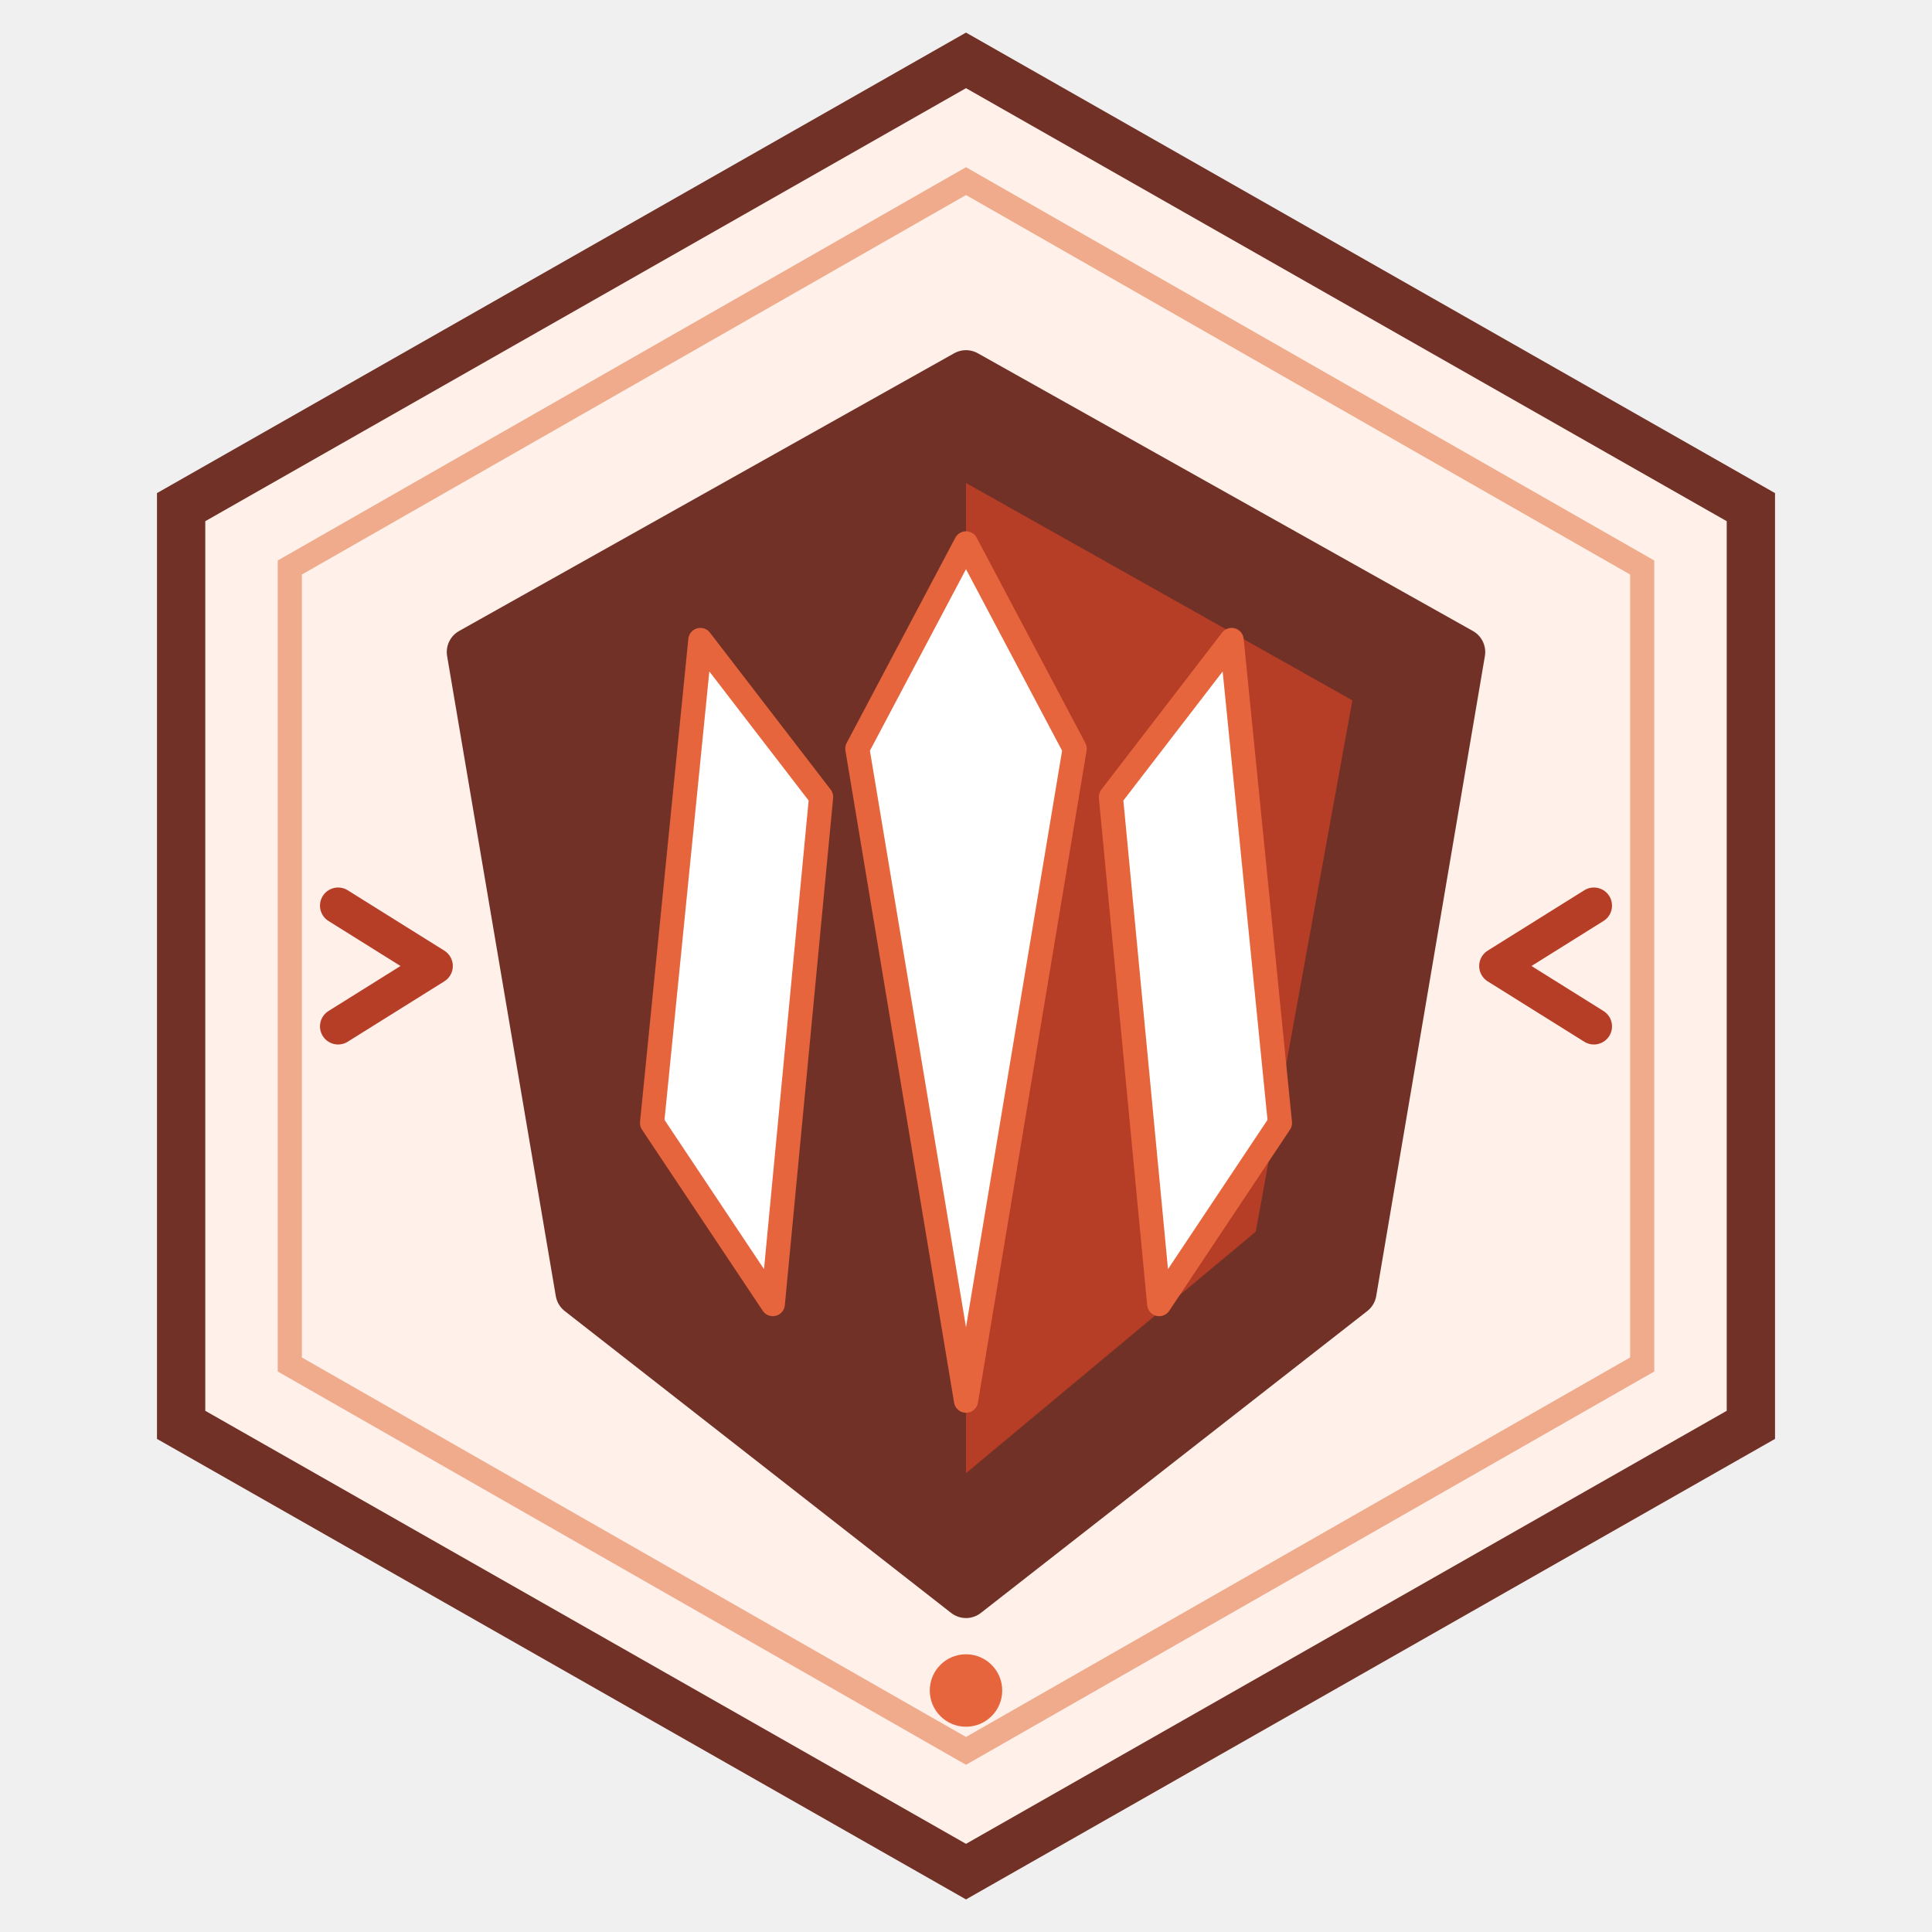
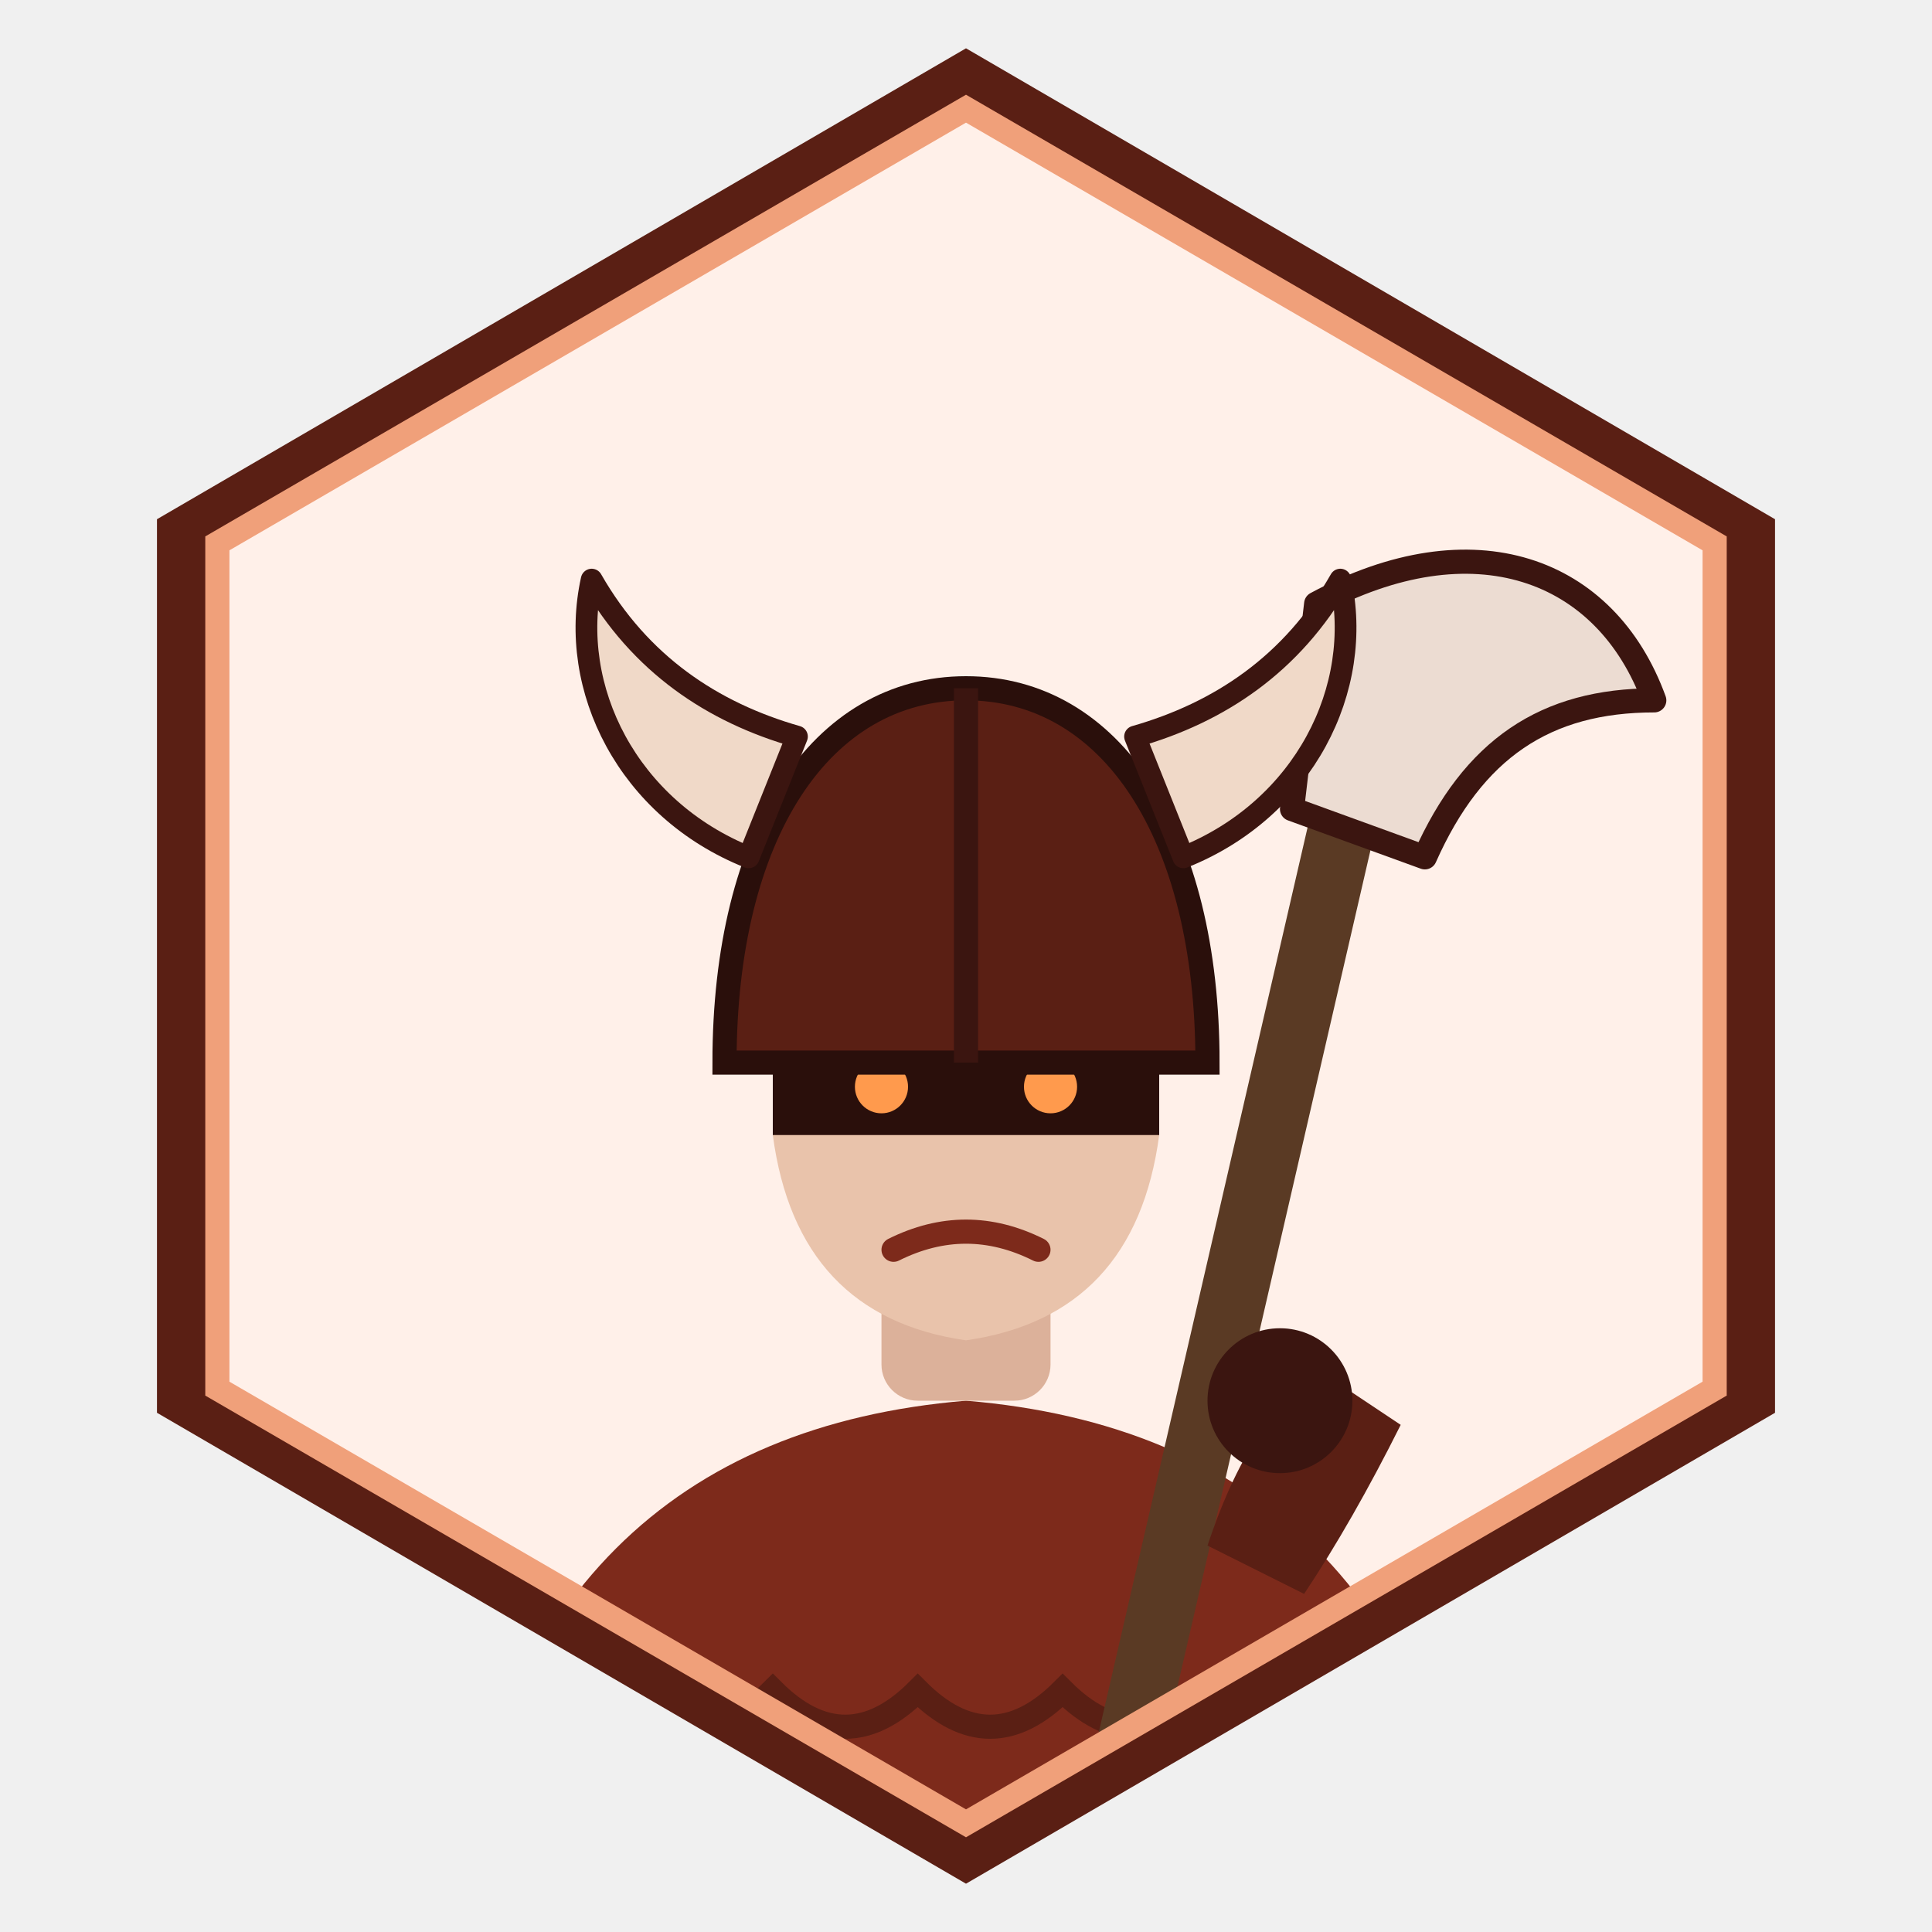
- <svg xmlns="http://www.w3.org/2000/svg" viewBox="0 0 160 160" fill="none">
-   <path d="M80 5 145 42v76l-65 37-65-37V42Z" fill="#fff0e9" stroke="#713126" stroke-width="4" />
-   <path d="m80 15 56 32v66l-56 32-56-32V47Z" stroke="#efab8b" stroke-width="2" />
-   <path d="m80 31 41 23-9 53-32 25-32-25-9-53Z" fill="#713126" stroke="#713126" stroke-width="4" stroke-linejoin="round" />
-   <path d="m80 40 32 18-8 44-24 20Z" fill="#b63d26" />
-   <path d="m58 53 10 13-4 42-10-15Zm22-8 9 17-9 54-9-54Zm22 8 4 40-10 15-4-42Z" fill="#fff" stroke="#e6653d" stroke-width="2" stroke-linejoin="round" />
-   <path d="m28 75 8 5-8 5m104-10-8 5 8 5" stroke="#b63d26" stroke-width="3" stroke-linecap="round" stroke-linejoin="round" />
-   <circle cx="80" cy="140" r="3" fill="#e6653d" />
+ <svg xmlns="http://www.w3.org/2000/svg" viewBox="0 0 160 160">
+   <defs>
+     <clipPath id="hex">
+       <path d="m80 9 62 36v70l-62 36-62-36V45Z" />
+     </clipPath>
+   </defs>
+   <path d="m80 4 67 39v74l-67 39-67-39V43Z" fill="#5a1f14" />
+   <path d="m80 9 62 36v70l-62 36-62-36V45Z" fill="#fff0e9" />
+   <g clip-path="url(#hex)">
+     <path d="M37 160c4-28 19-42 43-44 24 2 39 16 43 44Z" fill="#7d2a1b" />
+     <path d="M52 140q6 6 12 0 6 6 12 0 6 6 12 0 6 6 12 0 6 6 12 0M46 152q6 6 12 0 6 6 12 0 6 6 12 0 6 6 12 0 6 6 12 0 6 6 12 0" stroke="#5a1f14" stroke-width="2" fill="none" />
+     <path d="m114 56-24 104" stroke="#5a3a24" stroke-width="5.5" stroke-linecap="round" />
+     <path d="M109 50c13-7 24-3 28 8-9 0-15 4-19 13l-11-4Z" fill="#ecdcd2" stroke="#3b1510" stroke-width="2" stroke-linejoin="round" />
+     <path d="M100 128q4-12 10-14l6 4q-4 8-8 14Z" fill="#5a1f14" />
+     <circle cx="106" cy="116" r="6" fill="#3b1510" />
+     <rect x="73" y="100" width="14" height="16" rx="3" fill="#dcb19a" />
+     <path d="M64 86h32v8q-2 15-16 17-14-2-16-17Z" fill="#e9c3ab" />
+     <rect x="64" y="86" width="32" height="8" fill="#2a0f0b" />
+     <circle cx="73" cy="90" r="2.2" fill="#ff9a4d" />
+     <circle cx="87" cy="90" r="2.2" fill="#ff9a4d" />
+     <path d="M74 103.5q6-3 12 0" stroke="#7d2a1b" stroke-width="2" fill="none" stroke-linecap="round" />
+     <path d="M60 88c0-19 8-31 20-31s20 12 20 31Z" fill="#5a1f14" stroke="#2a0f0b" stroke-width="2" />
+     <path d="M80 57v31" stroke="#3b1510" stroke-width="2" />
+     <path d="M62 71c-10-4-15-14-13-23 4 7 10 11 17 13ZM98 71c10-4 15-14 13-23-4 7-10 11-17 13Z" fill="#f0d9c8" stroke="#3b1510" stroke-width="1.8" stroke-linejoin="round" />
+   </g>
+   <path d="m80 9 62 36v70l-62 36-62-36V45Z" fill="none" stroke="#f0a07a" stroke-width="2" />
</svg>
